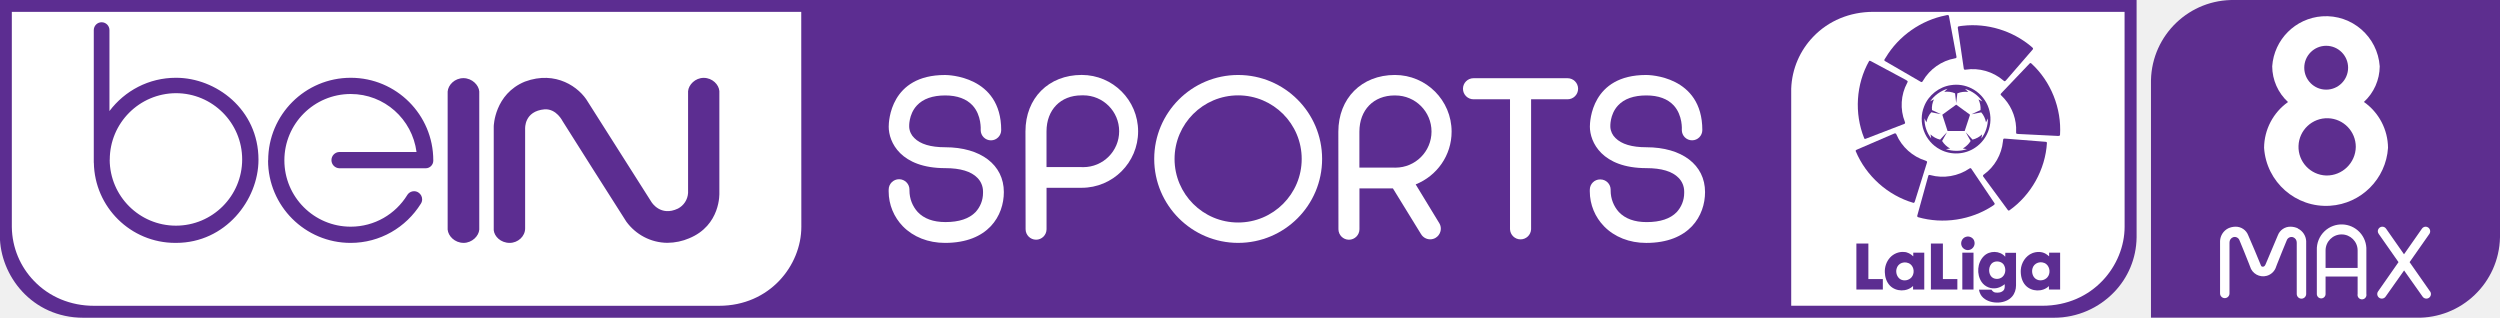
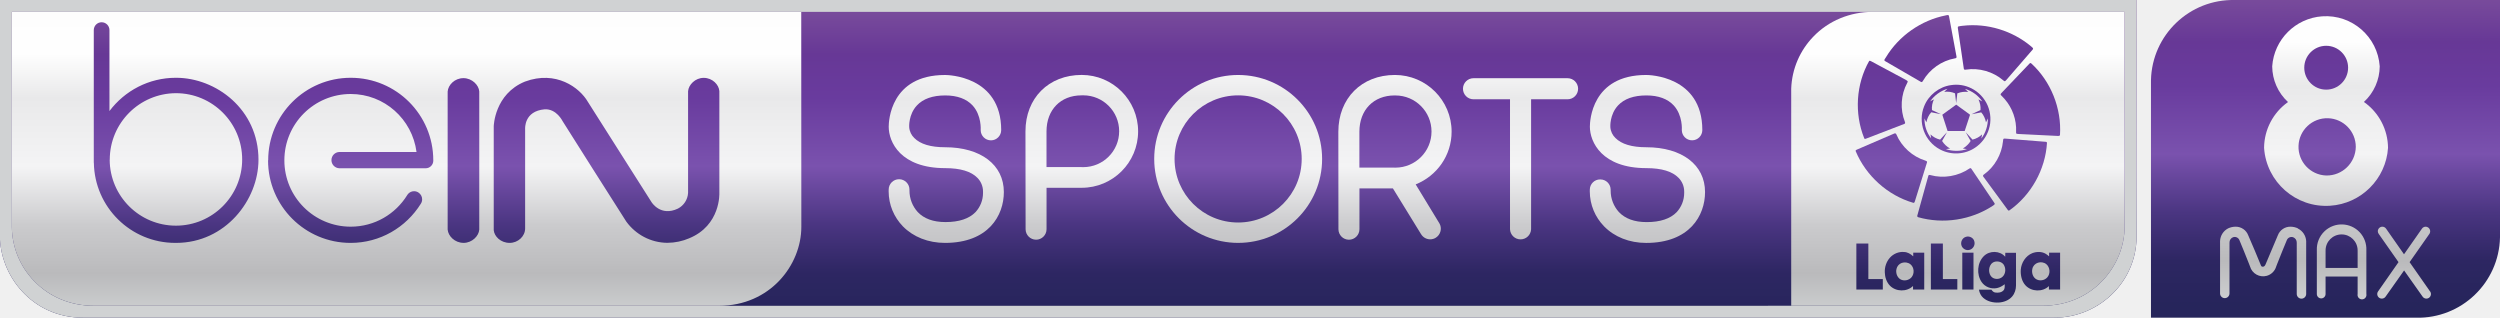
- <svg xmlns="http://www.w3.org/2000/svg" id="Layer_1" width="286.22" height="36.375" version="1.1" viewBox="0 0 286.22 36.375" xml:space="preserve">
-   <g id="g864-9" transform="translate(156.32 -1.4071)">
-     <path id="path4" d="m129.87 1.41h-30.32c-5.185-0.122-9.487 3.981-9.609 9.166 0 0.018-1e-3 0.036-1e-3 0.054v27.15h30.35c5.19 0.117 9.492-3.996 9.609-9.186 0-0.011 0-0.023 1e-3 -0.034v-27.15z" fill="#5d2e8f" />
-     <path id="path6" d="m114.32 13.08c1.144-1.05 1.799-2.528 1.81-4.08-0.237-3.399-3.186-5.962-6.585-5.725-3.069 0.214-5.511 2.656-5.725 5.725 8e-3 1.556 0.664 3.038 1.81 4.09-1.703 1.204-2.723 3.154-2.74 5.24 0.255 3.918 3.638 6.888 7.557 6.633 3.563-0.232 6.402-3.07 6.633-6.633-0.018-2.093-1.046-4.048-2.76-5.25zm-4.32-6.43c1.386 0 2.51 1.124 2.51 2.51s-1.124 2.51-2.51 2.51-2.51-1.124-2.51-2.51 1.124-2.51 2.51-2.51zm0 14.85c-1.81-0.061-3.229-1.578-3.168-3.388s1.578-3.229 3.388-3.168c1.767 0.059 3.169 1.508 3.17 3.276-0.027 1.839-1.54 3.307-3.379 3.28h-0.011z" fill="#fff" />
-     <path id="path8" d="m113.84 28c-1.072-1.145-2.869-1.204-4.014-0.132-0.606 0.568-0.933 1.372-0.896 2.202v5c0 0.276 0.224 0.5 0.5 0.5s0.5-0.224 0.5-0.5v-2h3.67v2c-0.056 0.276 0.123 0.545 0.399 0.6 0.276 0.056 0.545-0.123 0.601-0.4 0.013-0.066 0.013-0.135 0-0.201v-5c0.036-0.763-0.238-1.51-0.76-2.069zm-0.24 4.08h-3.67v-2c0-1.013 0.822-1.835 1.835-1.835s1.835 0.822 1.835 1.835zm8.29 2.69-2.34-3.35 2.27-3.24c0.16-0.245 0.092-0.573-0.153-0.734-0.082-0.054-0.178-0.084-0.277-0.086-0.173 1e-3 -0.334 0.087-0.43 0.23l-2.05 2.93-2.05-2.93c-0.096-0.143-0.257-0.229-0.43-0.23-0.285 5e-3 -0.515 0.235-0.52 0.52 1e-3 0.108 0.036 0.213 0.1 0.3l2.27 3.24-2.34 3.35c-0.166 0.237-0.107 0.564 0.13 0.73s0.564 0.107 0.73-0.13l2.12-3 2.12 3c0.166 0.237 0.493 0.296 0.73 0.13s0.296-0.493 0.13-0.73zm-15.13-7.22c-0.263-0.122-0.55-0.187-0.84-0.19-0.65-0.01-1.235 0.39-1.46 1-0.22 0.52-1.33 3.15-1.39 3.29s-0.15 0.29-0.3 0.29-0.2 0-0.3-0.29-1.16-2.77-1.39-3.29c-0.225-0.61-0.81-1.01-1.46-1-0.29 3e-3 -0.577 0.068-0.84 0.19-0.549 0.28-0.904 0.834-0.93 1.45v6c0 0.298 0.242 0.54 0.54 0.54s0.54-0.242 0.54-0.54v-5.81c-0.011-0.27 0.149-0.519 0.4-0.62 0.298-0.108 0.628 0.043 0.74 0.34 0.18 0.45 0.79 1.89 1.11 2.74l0.1 0.26c0.237 0.828 1.1 1.308 1.928 1.072 0.518-0.148 0.923-0.553 1.072-1.072l0.1-0.26c0.32-0.85 0.93-2.29 1.11-2.74 0.112-0.291 0.435-0.442 0.73-0.34 0.255 0.098 0.42 0.347 0.41 0.62v5.87c0 0.298 0.242 0.54 0.54 0.54s0.54-0.242 0.54-0.54v-6.06c-0.037-0.613-0.4-1.158-0.95-1.43z" fill="#fff" />
+ <svg xmlns="http://www.w3.org/2000/svg" xmlns:xlink="http://www.w3.org/1999/xlink" id="Layer_1" width="286.22" height="36.375" version="1.1" viewBox="0 0 286.22 36.375" xml:space="preserve">
+   <defs id="defs31">
+     <linearGradient id="linearGradient1988" x1="178.3" x2="178.3" y1="36.367" y2=".001" gradientUnits="userSpaceOnUse" xlink:href="#linearGradient4179" />
+     <linearGradient id="linearGradient4179">
+       <stop id="stop4181" stop-color="#26255b" offset="0" />
+       <stop id="stop4195" stop-color="#2d2662" offset=".139" />
+       <stop id="stop4191" stop-color="#4a3581" offset=".291" />
+       <stop id="stop4187" stop-color="#7a52ae" offset=".476" />
+       <stop id="stop4189" stop-color="#693b9e" offset=".692" />
+       <stop id="stop4193" stop-color="#673896" offset=".83" />
+       <stop id="stop4183" stop-color="#7d509d" offset="1" />
+     </linearGradient>
+     <linearGradient id="linearGradient1986" x1="178.3" x2="178.3" y1="36.367" y2=".001" gradientUnits="userSpaceOnUse" xlink:href="#linearGradient1728" />
+     <linearGradient id="linearGradient1728">
+       <stop id="stop1714" stop-color="#d0d2d3" offset="0" />
+       <stop id="stop1716" stop-color="#bababc" offset=".139" />
+       <stop id="stop1718" stop-color="#cbcbcd" offset=".291" />
+       <stop id="stop1720" stop-color="#f4f4f5" offset=".476" />
+       <stop id="stop1722" stop-color="#e9e9ea" offset=".692" />
+       <stop id="stop1724" stop-color="#fefefe" offset=".83" />
+       <stop id="stop1726" stop-color="#fdfdfd" offset="1" />
+     </linearGradient>
+   </defs>
+   <g id="g864-9" transform="translate(156.32 -1.4071)" stroke-width="1.137">
+     <path id="path4" d="m129.87 1.41h-30.32c-5.185-0.122-9.487 3.981-9.609 9.166 0 0.018-1e-3 0.036-1e-3 0.054v27.15h30.35c5.19 0.117 9.492-3.996 9.609-9.186 0-0.011 0-0.023 1e-3 -0.034v-27.15z" fill="url(#linearGradient1988)" style="font-variant-east_asian:normal" />
+     <path id="path6" d="m114.32 13.08c1.144-1.05 1.799-2.528 1.81-4.08-0.237-3.399-3.186-5.962-6.585-5.725-3.069 0.214-5.511 2.656-5.725 5.725 8e-3 1.556 0.664 3.038 1.81 4.09-1.703 1.204-2.723 3.154-2.74 5.24 0.255 3.918 3.638 6.888 7.557 6.633 3.563-0.232 6.402-3.07 6.633-6.633-0.018-2.093-1.046-4.048-2.76-5.25zm-4.32-6.43c1.386 0 2.51 1.124 2.51 2.51s-1.124 2.51-2.51 2.51-2.51-1.124-2.51-2.51 1.124-2.51 2.51-2.51zm0 14.85c-1.81-0.061-3.229-1.578-3.168-3.388s1.578-3.229 3.388-3.168c1.767 0.059 3.169 1.508 3.17 3.276-0.027 1.839-1.54 3.307-3.379 3.28h-0.011z" fill="url(#linearGradient1986)" style="font-variant-east_asian:normal" />
+     <path id="path8" d="m113.84 28c-1.072-1.145-2.869-1.204-4.014-0.132-0.606 0.568-0.933 1.372-0.896 2.202v5c0 0.276 0.224 0.5 0.5 0.5s0.5-0.224 0.5-0.5v-2h3.67v2c-0.056 0.276 0.123 0.545 0.399 0.6 0.276 0.056 0.545-0.123 0.601-0.4 0.013-0.066 0.013-0.135 0-0.201v-5c0.036-0.763-0.238-1.51-0.76-2.069zm-0.24 4.08h-3.67v-2c0-1.013 0.822-1.835 1.835-1.835s1.835 0.822 1.835 1.835zm8.29 2.69-2.34-3.35 2.27-3.24c0.16-0.245 0.092-0.573-0.153-0.734-0.082-0.054-0.178-0.084-0.277-0.086-0.173 1e-3 -0.334 0.087-0.43 0.23l-2.05 2.93-2.05-2.93c-0.096-0.143-0.257-0.229-0.43-0.23-0.285 5e-3 -0.515 0.235-0.52 0.52 1e-3 0.108 0.036 0.213 0.1 0.3l2.27 3.24-2.34 3.35c-0.166 0.237-0.107 0.564 0.13 0.73s0.564 0.107 0.73-0.13l2.12-3 2.12 3c0.166 0.237 0.493 0.296 0.73 0.13s0.296-0.493 0.13-0.73zm-15.13-7.22c-0.263-0.122-0.55-0.187-0.84-0.19-0.65-0.01-1.235 0.39-1.46 1-0.22 0.52-1.33 3.15-1.39 3.29s-0.15 0.29-0.3 0.29-0.2 0-0.3-0.29-1.16-2.77-1.39-3.29c-0.225-0.61-0.81-1.01-1.46-1-0.29 3e-3 -0.577 0.068-0.84 0.19-0.549 0.28-0.904 0.834-0.93 1.45v6c0 0.298 0.242 0.54 0.54 0.54s0.54-0.242 0.54-0.54v-5.81c-0.011-0.27 0.149-0.519 0.4-0.62 0.298-0.108 0.628 0.043 0.74 0.34 0.18 0.45 0.79 1.89 1.11 2.74l0.1 0.26c0.237 0.828 1.1 1.308 1.928 1.072 0.518-0.148 0.923-0.553 1.072-1.072l0.1-0.26c0.32-0.85 0.93-2.29 1.11-2.74 0.112-0.291 0.435-0.442 0.73-0.34 0.255 0.098 0.42 0.347 0.41 0.62v5.87c0 0.298 0.242 0.54 0.54 0.54s0.54-0.242 0.54-0.54v-6.06c-0.037-0.613-0.4-1.158-0.95-1.43z" fill="url(#linearGradient1986)" style="font-variant-east_asian:normal" />
  </g>
-   <g id="g854" transform="translate(-.0151 7.6e-6)">
-     <path id="path32-8" d="m244.63 0.001v27.173c-0.031 2.437-1.002 4.639-2.57 6.268l2e-3 -0.003c-1.742 1.812-4.186 2.937-6.893 2.937h-225.62c-5.898 0-9.549-4.864-9.549-9.396v-26.979z" fill="#5c2d91" stroke-width="1.137" />
-     <path id="path22-6-2" d="m214.48 1.357c-2.68 0-5.124 1.017-6.883 2.861-1.49 1.55-2.428 3.636-2.51 5.94v24.847l28.74 2.19e-4c5.826 0 9.431-4.633 9.431-9.047l-5e-3 -24.601z" fill="#fff" stroke-width="1.137" />
-     <path id="path22-6" d="m1.369 1.361v24.627c0.031 2.393 0.986 4.56 2.524 6.16l0.005 0.005c1.761 1.842 4.199 2.857 6.877 2.857h71.553c5.825 0 9.431-4.633 9.431-9.047l-0.011-24.601z" fill="#fff" stroke-width="1.137" />
-     <path id="path32-2" d="m30.719 18.356c0-5.22 4.231-9.451 9.451-9.451 5.22 0 9.451 4.231 9.451 9.451 0 0.011 0.001 0.024 0.001 0.037 0 0.482-0.391 0.873-0.873 0.873-0.022 0-0.043-0.001-0.065-0.002h0.002-9.835c-0.495-0.024-0.889-0.431-0.889-0.931s0.393-0.907 0.886-0.931h8.854c-0.491-3.764-3.676-6.64-7.535-6.64-4.195 0-7.595 3.4-7.595 7.595s3.4 7.595 7.595 7.595c2.733 0 5.129-1.443 6.466-3.609l0.019-0.033c0.133-0.203 0.34-0.349 0.581-0.4l0.006-0.001c0.055-0.011 0.117-0.018 0.182-0.018 0.19 0 0.367 0.059 0.511 0.159l-0.003-0.002c0.252 0.167 0.417 0.45 0.417 0.772 0 0.188-0.056 0.361-0.151 0.506l0.002-0.003c-1.693 2.709-4.66 4.486-8.042 4.486-5.22 0-9.451-4.231-9.451-9.451v-0.003zm-19.967 0.276v-15.187c0-0.495 0.401-0.897 0.897-0.897 0.495 0 0.897 0.401 0.897 0.897v9.269c1.75-2.323 4.504-3.809 7.604-3.809h0.032-0.001c4.533 0 9.427 3.588 9.427 9.386 0 4.596-3.786 9.516-9.427 9.516h-0.101c-5.096 0-9.237-4.091-9.319-9.168v-8e-3zm1.821-0.339c0.024 4.171 3.409 7.543 7.584 7.543 4.188 0 7.584-3.396 7.584-7.584 0-4.188-3.396-7.584-7.584-7.584h-0.002c-4.188 0.023-7.573 3.422-7.573 7.613v0.01zm45.788 9.516c0.965 0 1.775-0.759 1.775-1.655v-11.379c0-0.084-0.122-2.048 2.23-2.26 1.371-0.078 2.049 1.347 2.07 1.371 0.272 0.444 6.619 10.469 7.289 11.493 1.069 1.46 2.772 2.404 4.695 2.422h0.003c0.893-8e-3 1.74-0.194 2.51-0.525l-0.042 0.016c3.661-1.49 3.484-5.189 3.482-5.216v-11.653c-0.059-0.726-0.783-1.506-1.791-1.509-0.979 0-1.736 0.8-1.791 1.533v11.649c-0.048 0.777-0.502 1.44-1.151 1.78l-0.011 0.006c-1.983 0.941-2.999-0.699-3.042-0.772l-7.264-11.444c-0.956-1.656-3.663-3.642-7.215-2.322-3.482 1.431-3.566 5.089-3.566 5.121v11.892c0.068 0.697 0.78 1.449 1.829 1.452zm-5.286 0c1.002 0 1.762-0.805 1.81-1.523v-15.819c-0.053-0.716-0.808-1.515-1.81-1.521-1.01 0-1.752 0.783-1.809 1.536v15.803c0.062 0.732 0.805 1.515 1.815 1.521z" fill="#5c2d91" stroke-width="1.137" />
-     <path id="path6-4" d="m118.63 27.443c0.664 0 1.201-0.538 1.202-1.2v-4.744h4.024c3.567 0 6.46-2.892 6.46-6.46s-2.892-6.46-6.46-6.46c-3.79 0-6.438 2.658-6.438 6.46l0.016 11.195v8e-3c0 0.661 0.535 1.198 1.196 1.2zm5.205-16.525c0.06-0.003 0.13-0.004 0.2-0.004 2.271 0 4.111 1.84 4.111 4.111s-1.84 4.111-4.111 4.111c-0.07 0-0.141-0.002-0.21-0.006h0.01-4.007v-4.089c0-2.466 1.609-4.123 4.007-4.123z" fill="#fff" stroke-width="1.137" />
-     <path id="path8-21" d="m108.24 19.25c1.724 0 2.962 0.374 3.676 1.111 0.399 0.402 0.644 0.957 0.644 1.568 0 0.019 0 0.04-1e-3 0.059v-0.003c1e-3 0.031 1e-3 0.067 1e-3 0.102 0 0.85-0.327 1.624-0.863 2.201l2e-3 -0.002c-0.732 0.753-1.885 1.138-3.425 1.138h-0.024c-1.385 0-2.455-0.392-3.17-1.153-0.585-0.647-0.943-1.509-0.943-2.455 0-0.037 1e-3 -0.075 1e-3 -0.113v0.006c0-0.657-0.533-1.19-1.19-1.19s-1.19 0.533-1.19 1.19c-2e-3 0.056-3e-3 0.122-3e-3 0.188 0 1.558 0.618 2.972 1.623 4.01l-1e-3 -0.001c1.198 1.227 2.915 1.903 4.831 1.903 4.972 0 6.736-3.132 6.736-5.82 0-3.116-2.642-5.131-6.726-5.131-1.648 0-2.831-0.355-3.523-1.054-0.339-0.32-0.558-0.765-0.588-1.259v-0.006c0-0.014-0.09-1.419 0.881-2.465 0.707-0.761 1.802-1.147 3.248-1.147 1.371 0 2.425 0.392 3.122 1.138 1.057 1.147 0.934 2.793 0.934 2.829 0 0.649 0.526 1.174 1.174 1.174s1.174-0.526 1.174-1.174c0-6.235-6.151-6.307-6.411-6.307h-0.032c-6.253 0-6.435 5.309-6.435 5.914-6e-3 1.764 1.358 4.749 6.473 4.749z" fill="#fff" stroke-width="1.137" />
-     <path id="path14" d="m183.22 20.542h-0.016c-0.644 0-1.168 0.519-1.174 1.163v0.001c-2e-3 0.056-3e-3 0.122-3e-3 0.186 0 1.562 0.621 2.978 1.63 4.015l-1e-3 -0.001c1.196 1.227 2.91 1.905 4.829 1.905 4.972 0 6.738-3.132 6.738-5.822 0-3.116-2.642-5.131-6.732-5.131-1.645 0-2.829-0.355-3.523-1.055-0.339-0.322-0.558-0.765-0.588-1.259v-0.006c0-0.014-0.092-1.419 0.881-2.465 0.707-0.761 1.801-1.147 3.248-1.147 1.371 0 2.428 0.392 3.122 1.138 1.057 1.147 0.935 2.793 0.932 2.826 0 0.649 0.526 1.174 1.174 1.174s1.174-0.526 1.174-1.174c0-6.235-6.151-6.305-6.413-6.305h-0.029c-6.251 0-6.432 5.307-6.432 5.914 0 1.762 1.371 4.75 6.478 4.75 1.725 0 2.962 0.374 3.676 1.111 0.399 0.403 0.644 0.959 0.644 1.572 0 0.019 0 0.037-1e-3 0.056v-0.002c1e-3 0.03 1e-3 0.065 1e-3 0.1 0 0.851-0.327 1.625-0.863 2.205l2e-3 -0.002c-0.728 0.753-1.881 1.138-3.422 1.138h-0.027c-1.387 0-2.451-0.392-3.17-1.153-0.584-0.649-0.941-1.513-0.941-2.458 0-0.036 0-0.073 1e-3 -0.109v0.006c-3e-3 -0.647-0.527-1.169-1.174-1.169h-0.023 1e-3z" fill="#fff" stroke-width="1.137" />
-     <path id="path16" d="m168.72 11.368h4.173v14.878c0.027 0.646 0.557 1.159 1.207 1.159s1.18-0.514 1.207-1.157v-14.88h4.175c0.666 0 1.207-0.54 1.207-1.207 0-0.667-0.54-1.207-1.207-1.207h-10.767c-0.666 0-1.207 0.54-1.207 1.207 0 0.667 0.54 1.207 1.207 1.207z" fill="#fff" stroke-width="1.137" />
-     <path id="path20-7" d="m141.77 27.807c5.308 0 9.611-4.303 9.611-9.611 0-5.309-4.303-9.611-9.611-9.611s-9.611 4.303-9.611 9.611v0.004c7e-3 5.305 4.306 9.603 9.611 9.608zm0-16.889c4.017 0.002 7.274 3.259 7.274 7.278 0 4.02-3.258 7.278-7.278 7.278-4.019 0-7.276-3.256-7.278-7.274 1e-3 -4.021 3.26-7.281 7.281-7.282z" fill="#fff" stroke-width="1.137" />
-     <path id="path26-9" d="m154.45 27.446c0.664 0 1.202-0.536 1.206-1.2v-4.673h3.833l3.206 5.213c0.215 0.369 0.609 0.614 1.059 0.614 0.223 0 0.431-0.059 0.61-0.163l-6e-3 0.003c0.28-0.163 0.485-0.426 0.569-0.739l2e-3 -0.009c0.027-0.095 0.043-0.205 0.043-0.317 0-0.223-0.061-0.432-0.167-0.61l3e-3 0.006-2.715-4.46c2.43-0.974 4.114-3.311 4.114-6.039 0-3.584-2.905-6.489-6.489-6.489h-3e-3c-3.812 0-6.476 2.674-6.476 6.503l0.011 11.158c2e-3 0.661 0.536 1.198 1.198 1.202zm5.235-16.516c0.027-0.001 0.058-0.001 0.09-0.001 2.282 0 4.132 1.85 4.132 4.132 0 2.282-1.85 4.132-4.132 4.132-0.032 0-0.064 0-0.094-0.001h5e-3 -4.037v-4.111c0-2.488 1.621-4.154 4.037-4.154z" fill="#fff" stroke-width="1.137" />
-     <g id="g848" transform="matrix(.11345 0 0 .11345 207.16 .7478)" fill="#5c2d91">
-       <path id="path4-1-0" class="st0" d="m76.3 55c12 7 24.1 14 36.2 21 0.9 0.7 1.8-0.2 2.2-1.1 6.8-11.7 18.8-20.2 32.2-22.6 1 0 2-0.7 1.6-1.8-2.5-13.6-5.1-27.3-7.6-40.9-0.3-1.6-2.1-0.9-3.1-0.7-25 4.9-47.6 20.7-60.7 42.6-0.7 1.1-2.2 2.6-0.8 3.5z" />
-       <path id="path6-8" class="st1" d="m155.9 62.8c0.1 1 1.2 1.1 2 0.9 13.4-2.1 27.5 2 37.8 10.8 0.5 0.4 1.1 1.1 1.8 0.8 0.6-0.3 1-0.9 1.4-1.3 8.8-10.2 17.7-20.4 26.5-30.6 1.2-1.3-0.7-2.3-1.5-3.1-18.9-15.9-44.3-23.7-68.9-20.9-1.5 0.2-3.1 0.3-4.6 0.7-0.7 0.4-0.6 1.2-0.5 1.9z" />
-       <path id="path8-8" class="st2" d="m57 133.4c12.9-5 25.8-9.9 38.7-14.9 1.1-0.2 1.1-1.4 0.7-2.2-5-12.6-4.1-27.3 2.3-39.1 0.3-0.6 0.8-1.3 0.4-2-0.6-0.6-1.4-0.9-2.1-1.4-11.6-6.2-23.1-12.4-34.7-18.6-0.6-0.3-1.3-0.7-1.9-0.3-13.3 23.4-15.1 52.9-5.1 77.8 0.1 0.9 1 1.1 1.7 0.7z" />
-       <path id="path10-4" class="st3" d="m253 129.6c1.7-26.8-9.2-54.1-29-72.2-0.6-0.5-1.1-0.5-1.7 0.1-9.5 9.9-18.9 19.9-28.4 29.8-0.5 0.5-1.1 1.2-0.7 1.9 1.2 1.4 2.7 2.6 3.9 4.1 7.9 9 12.2 21.1 11.6 33.1 0 0.7-0.2 1.7 0.6 2 1.1 0.3 2.3 0.2 3.4 0.3 12.8 0.6 25.6 1.2 38.4 1.9 0.8 0 1.8-0.1 1.9-1z" />
-       <path id="path12-1" class="st4" d="m131.9 144.2c11 6 25.2 5.3 35.5-1.8 6.6-4.4 11.6-11.1 13.9-18.7 2.4-7.7 1.9-16.3-1.3-23.8-3.2-7.4-9.1-13.7-16.3-17.3-6.3-3.2-13.6-4.4-20.6-3.3-12 1.6-22.8 10.1-27.2 21.4-3.2 7.8-3.3 16.8-0.3 24.8 2.9 8 8.8 14.8 16.3 18.7zm-15.6-31.4c0.5 1.4 1.1 2.7 1.9 4 0.7-3.7 2.3-7.3 4.9-10.1 3.2 0.6 6.4 1.4 9.7 1.9-3-1.4-6-2.7-9-4.1-0.4-3.7 0.4-7.5 2-10.8-1.4 0.6-2.7 1.4-3.9 2.1 4.2-6.1 10.5-10.7 17.6-12.8-1.2 1-2.3 2-3.4 3.1 3.7-0.5 7.6 0 11 1.5 0.4 3.3 0.7 6.6 1.1 9.9 0.5-3.3 0.7-6.6 1.2-9.9 3.5-1.4 7.3-1.9 11-1.4-1.1-1.1-2.2-2.1-3.3-3.1 7.1 2.1 13.4 6.6 17.5 12.7-1.3-0.8-2.6-1.5-3.9-2.1 1.6 3.3 2.4 7.1 2.1 10.8-3 1.4-6.1 2.7-9 4.2 3.2-0.6 6.5-1.3 9.7-1.9 2.5 2.8 4.1 6.4 4.8 10.1 0.7-1.3 1.3-2.6 1.9-4 0.1 7.3-2.2 14.5-6.6 20.3 0.3-1.4 0.6-2.8 0.8-4.2-2.7 2.6-6 4.4-9.7 5.3-2.3-2.5-4.5-5-6.8-7.4 1.5 3 3.3 5.8 4.9 8.8-1.9 3.2-4.8 5.7-7.9 7.6 1.4 0.3 2.8 0.5 4.2 0.6-6.8 2.3-14.4 2.3-21.3 0 1.4-0.1 2.8-0.3 4.3-0.6-3.3-1.8-6.1-4.4-8.1-7.6 1.6-2.9 3.3-5.8 4.9-8.8-2.4 2.4-4.6 5-6.9 7.4-3.6-0.8-7-2.7-9.7-5.3 0.2 1.4 0.5 2.7 0.7 4.1-4.6-5.9-7-13.1-6.7-20.3z" />
-       <path id="path16-0" class="st4" d="m156.8 125.6c1.8-5.5 3.6-11 5.4-16.4-4.7-3.4-9.3-6.8-14-10.2-4.7 3.4-9.3 6.8-14 10.2 1.8 5.5 3.6 11 5.3 16.4z" />
-       <path id="path18-1" class="st6" d="m105 198.1c0.9 0.3 1.3-0.8 1.5-1.4 4.1-13.1 8.2-26.2 12.3-39.4 0.4-1.1-0.8-1.5-1.6-1.8-13-4-24-13.9-29.3-26.4-0.3-1.2-1.6-1.4-2.5-0.8-12.5 5.4-25 10.8-37.6 16.2-0.6 0.2-1.2 0.7-1 1.4 10.4 25 32.4 44.7 58.2 52.2z" />
-       <path id="path20-1" class="st7" d="m201.9 205.7c21.9-15.5 36.3-41.2 37.9-68.1 0-0.7-0.7-1.1-1.4-1.1-13.1-1.1-26.2-2-39.3-3.1-0.9 0-1.9-0.2-2.8-0.1-1 0.5-0.6 1.9-0.9 2.8-1.3 13.1-8.4 25.6-19.1 33.3-0.8 0.4-1.5 1.5-0.7 2.3 8.1 11.1 16.3 22.2 24.4 33.2 0.4 0.7 1.2 1.4 1.9 0.8z" />
-       <path id="path22-7" class="st8" d="m109.8 212.6c25.2 7.2 53.4 2.9 75.3-11.5 0.8-0.6 2.5-1.3 1.8-2.6-7.7-11.5-15.4-23-23.2-34.5-0.3-0.7-1.3-1.3-2-0.6-11.4 7.8-26.2 10.4-39.6 6.7-0.9-0.4-2.1-0.1-2.1 1-3.7 13.2-7.3 26.5-11 39.7-0.3 0.7 0 1.6 0.8 1.8z" />
-       <path id="path24-1" class="st5" d="m157.8 232.5c-3.5 1.1-5.4 5.3-4.2 8.7 1 3.2 4.7 5.3 7.9 4.4 3.6-0.7 6.1-4.8 5.1-8.4-0.7-3.8-5.2-6.1-8.8-4.7zm-98.2 6.7h-12.1v46.4h26.7v-10.6h-14.6zm75.2 0h-12.1v46.4h26.7v-10.6h-14.6zm-29.9 9.2v3.7c-2.6-2.4-5.7-4.3-9.3-4.4-5.3-0.5-10.7 1.8-14.2 5.7-3.6 4-5.4 9.4-5.2 14.7 0.1 4.9 1.7 10 5.2 13.6 6.1 6.2 17.1 6.4 23.3 0.3v3.6h11.3v-37.2c-3.6-0.1-7.4 0-11.1 0zm-1.7 24.8c-2.7 3.2-7.9 4.2-11.5 1.9-3.3-2.2-4.6-6.6-3.7-10.3 0.6-2.8 2.7-5.2 5.4-6.1 2.9-1 6.4-0.5 8.8 1.5 3.7 3.1 4.1 9.3 1 13zm94.5-20.7c-5.3-6.3-15.8-6.4-21.5-0.7-6.8 6.7-7.6 18.4-2.3 26.2 3.3 4.9 9.7 7.4 15.5 6.1 2.9-0.6 5.5-2.1 7.8-3.9 0 2.1 0.3 4.5-1.2 6.2-2.1 2.3-5.4 2.6-8.3 2.2-1.7-0.2-3-1.5-3.9-2.9h-12.6c0.5 3.2 2 6.2 4.4 8.3 4.2 3.7 10.1 5 15.6 4.7 5-0.3 10.2-2.2 13.5-6.1 2.6-3 3.9-7.1 3.9-11.1v-33h-10.8c-0.1 1.2-0.1 2.6-0.1 4zm-2.6 20.1c-3.2 3.2-9.4 3.1-12-0.8-3.1-4.5-1.8-12.5 3.9-14.2 3.2-0.9 7 0 9 2.6 2.6 3.7 2.4 9.3-0.9 12.4zm46.9-20.5c-1.1-0.9-2.1-1.8-3.3-2.5-4.1-2.5-9.3-2.4-13.7-0.7-6.7 2.7-11.1 9.7-11.6 16.8-0.3 5.6 1 11.6 4.8 15.7 6 6.5 17.3 6.9 23.6 0.7v3.5h11.3v-37.2h-11.1zm-1.8 21.2c-2.9 3.3-8.3 4.1-11.9 1.4-3-2.3-4-6.5-3.2-10 0.6-2.9 2.8-5.3 5.7-6.2 2.8-0.9 6.1-0.4 8.4 1.5 3.8 3.2 4.3 9.6 1 13.3zm-85.8 12.3h11.3v-37.2h-11.3z" />
+   <g id="g909" transform="translate(-.01521 8e-6)">
+     <path id="path32-8-8" d="m244.63 0.001v27.173c-0.031 2.437-1.002 4.639-2.57 6.268l2e-3 -0.003c-1.742 1.812-4.186 2.937-6.893 2.937h-225.62c-5.898 0-9.549-4.864-9.549-9.396v-26.979z" fill="url(#linearGradient1988)" stroke-width="1.137" />
+     <g id="g1490" fill="url(#linearGradient1986)" stroke-width="1.137">
+       <path id="path22-6-2-2" d="m214.48 1.357c-2.68 0-5.124 1.017-6.883 2.861-1.49 1.55-2.428 3.636-2.51 5.94v24.847l28.74 2.19e-4c5.826 0 9.431-4.633 9.431-9.047l-5e-3 -24.601z" />
+       <path id="path22-6-5" d="m1.369 1.361v24.627c0.031 2.393 0.986 4.56 2.524 6.16l0.005 0.005c1.761 1.842 4.199 2.857 6.877 2.857h71.553c5.825 0 9.431-4.633 9.431-9.047l-0.011-24.601z" />
    </g>
+     <g id="g1976" fill="url(#linearGradient1986)" stroke-width="1.137">
+       <path id="path6-3" d="m118.63 27.443c0.664 0 1.201-0.538 1.202-1.2v-4.744h4.024c3.567 0 6.46-2.892 6.46-6.46s-2.892-6.46-6.46-6.46c-3.79 0-6.438 2.658-6.438 6.46l0.016 11.195v8e-3c0 0.661 0.535 1.198 1.196 1.2zm5.205-16.525c0.06-0.003 0.13-0.004 0.2-0.004 2.271 0 4.111 1.84 4.111 4.111s-1.84 4.111-4.111 4.111c-0.07 0-0.141-0.002-0.21-0.006h0.01-4.007v-4.089c0-2.466 1.609-4.123 4.007-4.123z" />
+       <path id="path8-2" d="m108.24 19.25c1.724 0 2.962 0.374 3.676 1.111 0.399 0.402 0.644 0.957 0.644 1.568 0 0.019 0 0.04-1e-3 0.059v-0.003c1e-3 0.031 1e-3 0.067 1e-3 0.102 0 0.85-0.327 1.624-0.863 2.201l2e-3 -0.002c-0.732 0.753-1.885 1.138-3.425 1.138h-0.024c-1.385 0-2.455-0.392-3.17-1.153-0.585-0.647-0.943-1.509-0.943-2.455 0-0.037 1e-3 -0.075 1e-3 -0.113v0.006c0-0.657-0.533-1.19-1.19-1.19s-1.19 0.533-1.19 1.19c-2e-3 0.056-3e-3 0.122-3e-3 0.188 0 1.558 0.618 2.972 1.623 4.01l-1e-3 -0.001c1.198 1.227 2.915 1.903 4.831 1.903 4.972 0 6.736-3.132 6.736-5.82 0-3.116-2.642-5.131-6.726-5.131-1.648 0-2.831-0.355-3.523-1.054-0.339-0.32-0.558-0.765-0.588-1.259v-0.006c0-0.014-0.09-1.419 0.881-2.465 0.707-0.761 1.802-1.147 3.248-1.147 1.371 0 2.425 0.392 3.122 1.138 1.057 1.147 0.934 2.793 0.934 2.829 0 0.649 0.526 1.174 1.174 1.174s1.174-0.526 1.174-1.174c0-6.235-6.151-6.307-6.411-6.307h-0.032c-6.253 0-6.435 5.309-6.435 5.914-6e-3 1.764 1.358 4.749 6.473 4.749z" />
+       <path id="path14-4" d="m183.22 20.542h-0.016c-0.644 0-1.168 0.519-1.174 1.163v0.001c-2e-3 0.056-3e-3 0.122-3e-3 0.186 0 1.562 0.621 2.978 1.63 4.015l-1e-3 -0.001c1.196 1.227 2.91 1.905 4.829 1.905 4.972 0 6.738-3.132 6.738-5.822 0-3.116-2.642-5.131-6.732-5.131-1.645 0-2.829-0.355-3.523-1.055-0.339-0.322-0.558-0.765-0.588-1.259v-0.006c0-0.014-0.092-1.419 0.881-2.465 0.707-0.761 1.801-1.147 3.248-1.147 1.371 0 2.428 0.392 3.122 1.138 1.057 1.147 0.935 2.793 0.932 2.826 0 0.649 0.526 1.174 1.174 1.174s1.174-0.526 1.174-1.174c0-6.235-6.151-6.305-6.413-6.305h-0.029c-6.251 0-6.432 5.307-6.432 5.914 0 1.762 1.371 4.75 6.478 4.75 1.725 0 2.962 0.374 3.676 1.111 0.399 0.403 0.644 0.959 0.644 1.572 0 0.019 0 0.037-1e-3 0.056v-0.002c1e-3 0.03 1e-3 0.065 1e-3 0.1 0 0.851-0.327 1.625-0.863 2.205l2e-3 -0.002c-0.728 0.753-1.881 1.138-3.422 1.138h-0.027c-1.387 0-2.451-0.392-3.17-1.153-0.584-0.649-0.941-1.513-0.941-2.458 0-0.036 0-0.073 1e-3 -0.109v0.006c-3e-3 -0.647-0.527-1.169-1.174-1.169h-0.023 1e-3z" />
+       <path id="path16-6" d="m168.72 11.368h4.173v14.878c0.027 0.646 0.557 1.159 1.207 1.159s1.18-0.514 1.207-1.157v-14.88h4.175c0.666 0 1.207-0.54 1.207-1.207 0-0.667-0.54-1.207-1.207-1.207h-10.767c-0.666 0-1.207 0.54-1.207 1.207 0 0.667 0.54 1.207 1.207 1.207z" />
+       <path id="path20" d="m141.77 27.807c5.308 0 9.611-4.303 9.611-9.611 0-5.309-4.303-9.611-9.611-9.611s-9.611 4.303-9.611 9.611v0.004c7e-3 5.305 4.306 9.603 9.611 9.608zm0-16.889c4.017 0.002 7.274 3.259 7.274 7.278 0 4.02-3.258 7.278-7.278 7.278-4.019 0-7.276-3.256-7.278-7.274 1e-3 -4.021 3.26-7.281 7.281-7.282z" />
+       <path id="path26" d="m154.45 27.446c0.664 0 1.202-0.536 1.206-1.2v-4.673h3.833l3.206 5.213c0.215 0.369 0.609 0.614 1.059 0.614 0.223 0 0.431-0.059 0.61-0.163l-6e-3 0.003c0.28-0.163 0.485-0.426 0.569-0.739l2e-3 -0.009c0.027-0.095 0.043-0.205 0.043-0.317 0-0.223-0.061-0.432-0.167-0.61l3e-3 0.006-2.715-4.46c2.43-0.974 4.114-3.311 4.114-6.039 0-3.584-2.905-6.489-6.489-6.489h-3e-3c-3.812 0-6.476 2.674-6.476 6.503l0.011 11.158c2e-3 0.661 0.536 1.198 1.198 1.202zm5.235-16.516c0.027-0.001 0.058-0.001 0.09-0.001 2.282 0 4.132 1.85 4.132 4.132s-1.85 4.132-4.132 4.132c-0.032 0-0.064 0-0.094-0.001h5e-3 -4.037v-4.111c0-2.488 1.621-4.154 4.037-4.154z" />
+     </g>
+     <path id="path32-2-7" d="m30.719 18.356c0-5.22 4.231-9.451 9.451-9.451s9.451 4.231 9.451 9.451c0 0.011 0.001 0.024 0.001 0.037 0 0.482-0.391 0.873-0.873 0.873-0.022 0-0.043-0.001-0.065-0.002h0.002-9.835c-0.495-0.024-0.889-0.431-0.889-0.931s0.393-0.907 0.886-0.931h8.854c-0.491-3.764-3.676-6.64-7.535-6.64-4.195 0-7.595 3.4-7.595 7.595s3.4 7.595 7.595 7.595c2.733 0 5.129-1.443 6.466-3.609l0.019-0.033c0.133-0.203 0.34-0.349 0.581-0.4l0.006-0.001c0.055-0.011 0.117-0.018 0.182-0.018 0.19 0 0.367 0.059 0.511 0.159l-0.003-0.002c0.252 0.167 0.417 0.45 0.417 0.772 0 0.188-0.056 0.361-0.151 0.506l0.002-0.003c-1.693 2.709-4.66 4.486-8.042 4.486-5.22 0-9.451-4.231-9.451-9.451v-0.003zm-19.967 0.276v-15.187c0-0.495 0.401-0.897 0.897-0.897s0.897 0.401 0.897 0.897v9.269c1.75-2.323 4.504-3.809 7.604-3.809h0.032-0.001c4.533 0 9.427 3.588 9.427 9.386 0 4.596-3.786 9.516-9.427 9.516h-0.101c-5.096 0-9.237-4.091-9.319-9.168v-8e-3zm1.821-0.339c0.024 4.171 3.409 7.543 7.584 7.543 4.188 0 7.584-3.396 7.584-7.584s-3.396-7.584-7.584-7.584h-0.002c-4.188 0.023-7.573 3.422-7.573 7.613v0.01zm45.788 9.516c0.965 0 1.775-0.759 1.775-1.655v-11.379c0-0.084-0.122-2.048 2.23-2.26 1.371-0.078 2.049 1.347 2.07 1.371 0.272 0.444 6.619 10.469 7.289 11.493 1.069 1.46 2.772 2.404 4.695 2.422h0.003c0.893-8e-3 1.74-0.194 2.51-0.525l-0.042 0.016c3.661-1.49 3.484-5.189 3.482-5.216v-11.653c-0.059-0.726-0.783-1.506-1.791-1.509-0.979 0-1.736 0.8-1.791 1.533v11.649c-0.048 0.777-0.502 1.44-1.151 1.78l-0.011 0.006c-1.983 0.941-2.999-0.699-3.042-0.772l-7.264-11.444c-0.956-1.656-3.663-3.642-7.215-2.322-3.482 1.431-3.566 5.089-3.566 5.121v11.892c0.068 0.697 0.78 1.449 1.829 1.452zm-5.286 0c1.002 0 1.762-0.805 1.81-1.523v-15.819c-0.053-0.716-0.808-1.515-1.81-1.521-1.01 0-1.752 0.783-1.809 1.536v15.803c0.062 0.732 0.805 1.515 1.815 1.521z" fill="url(#linearGradient1988)" stroke-width="1.137" />
+     <g id="g1333" fill="url(#linearGradient1988)" stroke-width=".113">
+       <g id="g1319">
+         <path id="path4-1" class="st0" d="m215.82 6.988c1.361 0.794 2.734 1.588 4.107 2.382 0.102 0.079 0.204-0.023 0.25-0.125 0.771-1.327 2.133-2.292 3.653-2.564 0.113 0 0.227-0.079 0.182-0.204-0.284-1.543-0.579-3.097-0.862-4.64-0.034-0.182-0.238-0.102-0.352-0.079-2.836 0.556-5.4 2.348-6.886 4.833-0.079 0.125-0.25 0.295-0.091 0.397z" />
+         <path id="path6-8-1" class="st1" d="m224.85 7.872c0.011 0.113 0.136 0.125 0.227 0.102 1.52-0.238 3.12 0.227 4.288 1.225 0.057 0.045 0.125 0.125 0.204 0.091 0.068-0.034 0.113-0.102 0.159-0.147 0.998-1.157 2.008-2.314 3.006-3.472 0.136-0.147-0.079-0.261-0.17-0.352-2.144-1.804-5.026-2.689-7.817-2.371-0.17 0.023-0.352 0.034-0.522 0.079-0.079 0.045-0.068 0.136-0.057 0.216z" />
+         <path id="path8-8-3" class="st2" d="m213.63 15.882c1.464-0.567 2.927-1.123 4.391-1.69 0.125-0.023 0.125-0.159 0.079-0.25-0.567-1.429-0.465-3.097 0.261-4.436 0.034-0.068 0.091-0.147 0.045-0.227-0.068-0.068-0.159-0.102-0.238-0.159-1.316-0.703-2.621-1.407-3.937-2.11-0.068-0.034-0.147-0.079-0.216-0.034-1.509 2.655-1.713 6.002-0.579 8.826 0.011 0.102 0.113 0.125 0.193 0.079z" />
+         <path id="path10-4-3" class="st3" d="m235.86 15.451c0.193-3.041-1.044-6.138-3.29-8.191-0.068-0.057-0.125-0.057-0.193 0.011-1.078 1.123-2.144 2.258-3.222 3.381-0.057 0.057-0.125 0.136-0.079 0.216 0.136 0.159 0.306 0.295 0.442 0.465 0.896 1.021 1.384 2.394 1.316 3.755 0 0.079-0.023 0.193 0.068 0.227 0.125 0.034 0.261 0.023 0.386 0.034 1.452 0.068 2.904 0.136 4.356 0.216 0.091 0 0.204-0.011 0.216-0.113z" />
+         <g id="g1307">
+           <path id="path12-1-8" class="st4" d="m222.12 17.107c1.248 0.681 2.859 0.601 4.027-0.204 0.749-0.499 1.316-1.259 1.577-2.122 0.272-0.874 0.216-1.849-0.147-2.7-0.363-0.84-1.032-1.554-1.849-1.963-0.715-0.363-1.543-0.499-2.337-0.374-1.361 0.182-2.587 1.146-3.086 2.428-0.363 0.885-0.374 1.906-0.034 2.814 0.329 0.908 0.998 1.679 1.849 2.122zm-1.77-3.562c0.057 0.159 0.125 0.306 0.216 0.454 0.079-0.42 0.261-0.828 0.556-1.146 0.363 0.068 0.726 0.159 1.101 0.216-0.34-0.159-0.681-0.306-1.021-0.465-0.045-0.42 0.045-0.851 0.227-1.225-0.159 0.068-0.306 0.159-0.442 0.238 0.476-0.692 1.191-1.214 1.997-1.452-0.136 0.113-0.261 0.227-0.386 0.352 0.42-0.057 0.862 0 1.248 0.17 0.045 0.374 0.079 0.749 0.125 1.123 0.057-0.374 0.079-0.749 0.136-1.123 0.397-0.159 0.828-0.216 1.248-0.159-0.125-0.125-0.25-0.238-0.374-0.352 0.805 0.238 1.52 0.749 1.985 1.441-0.147-0.091-0.295-0.17-0.442-0.238 0.182 0.374 0.272 0.805 0.238 1.225-0.34 0.159-0.692 0.306-1.021 0.476 0.363-0.068 0.737-0.147 1.101-0.216 0.284 0.318 0.465 0.726 0.545 1.146 0.079-0.147 0.147-0.295 0.216-0.454 0.011 0.828-0.25 1.645-0.749 2.303 0.034-0.159 0.068-0.318 0.091-0.476-0.306 0.295-0.681 0.499-1.101 0.601-0.261-0.284-0.511-0.567-0.771-0.84 0.17 0.34 0.374 0.658 0.556 0.998-0.216 0.363-0.545 0.647-0.896 0.862 0.159 0.034 0.318 0.057 0.476 0.068-0.771 0.261-1.634 0.261-2.417 0 0.159-0.011 0.318-0.034 0.488-0.068-0.374-0.204-0.692-0.499-0.919-0.862 0.182-0.329 0.374-0.658 0.556-0.998-0.272 0.272-0.522 0.567-0.783 0.84-0.408-0.091-0.794-0.306-1.101-0.601 0.023 0.159 0.057 0.306 0.079 0.465-0.522-0.669-0.794-1.486-0.76-2.303z" />
+           <path id="path16-0-7" class="st4" d="m224.95 14.997c0.204-0.624 0.408-1.248 0.613-1.861-0.533-0.386-1.055-0.771-1.588-1.157-0.533 0.386-1.055 0.771-1.588 1.157 0.204 0.624 0.408 1.248 0.601 1.861z" />
+         </g>
+         <path id="path18-1-9" class="st6" d="m219.07 23.222c0.102 0.034 0.147-0.091 0.17-0.159 0.465-1.486 0.93-2.972 1.395-4.47 0.045-0.125-0.091-0.17-0.182-0.204-1.475-0.454-2.723-1.577-3.324-2.995-0.034-0.136-0.182-0.159-0.284-0.091-1.418 0.613-2.836 1.225-4.266 1.838-0.068 0.023-0.136 0.079-0.113 0.159 1.18 2.836 3.676 5.071 6.603 5.922z" />
+         <path id="path20-1-7" class="st7" d="m230.07 24.084c2.485-1.758 4.118-4.674 4.3-7.726 0-0.079-0.079-0.125-0.159-0.125-1.486-0.125-2.972-0.227-4.459-0.352-0.102 0-0.216-0.023-0.318-0.011-0.113 0.057-0.068 0.216-0.102 0.318-0.147 1.486-0.953 2.904-2.167 3.778-0.091 0.045-0.17 0.17-0.079 0.261 0.919 1.259 1.849 2.519 2.768 3.767 0.045 0.079 0.136 0.159 0.216 0.091z" />
+         <path id="path22-7-1" class="st8" d="m219.62 24.867c2.859 0.817 6.058 0.329 8.543-1.305 0.091-0.068 0.284-0.147 0.204-0.295-0.874-1.305-1.747-2.609-2.632-3.914-0.034-0.079-0.147-0.147-0.227-0.068-1.293 0.885-2.972 1.18-4.493 0.76-0.102-0.045-0.238-0.011-0.238 0.113-0.42 1.498-0.828 3.006-1.248 4.504-0.034 0.079 0 0.182 0.091 0.204z" />
+       </g>
+       <path id="path24-1-9" class="st5" d="m225.06 27.125c-0.397 0.125-0.613 0.601-0.476 0.987 0.113 0.363 0.533 0.601 0.896 0.499 0.408-0.079 0.692-0.545 0.579-0.953-0.079-0.431-0.59-0.692-0.998-0.533zm-11.141 0.76h-1.373v5.264h3.029v-1.203h-1.656zm8.531 0h-1.373v5.264h3.029v-1.203h-1.656zm-3.392 1.044v0.42c-0.295-0.272-0.647-0.488-1.055-0.499-0.601-0.057-1.214 0.204-1.611 0.647-0.408 0.454-0.613 1.066-0.59 1.668 0.011 0.556 0.193 1.135 0.59 1.543 0.692 0.703 1.94 0.726 2.643 0.034v0.408h1.282v-4.22c-0.408-0.011-0.84 0-1.259 0zm-0.193 2.814c-0.306 0.363-0.896 0.476-1.305 0.216-0.374-0.25-0.522-0.749-0.42-1.169 0.068-0.318 0.306-0.59 0.613-0.692 0.329-0.113 0.726-0.057 0.998 0.17 0.42 0.352 0.465 1.055 0.113 1.475zm10.721-2.348c-0.601-0.715-1.792-0.726-2.439-0.079-0.771 0.76-0.862 2.087-0.261 2.972 0.374 0.556 1.101 0.84 1.758 0.692 0.329-0.068 0.624-0.238 0.885-0.442 0 0.238 0.034 0.511-0.136 0.703-0.238 0.261-0.613 0.295-0.942 0.25-0.193-0.023-0.34-0.17-0.442-0.329h-1.429c0.057 0.363 0.227 0.703 0.499 0.942 0.476 0.42 1.146 0.567 1.77 0.533 0.567-0.034 1.157-0.25 1.532-0.692 0.295-0.34 0.442-0.805 0.442-1.259v-3.744h-1.225c-0.011 0.136-0.011 0.295-0.011 0.454zm-0.295 2.28c-0.363 0.363-1.066 0.352-1.361-0.091-0.352-0.511-0.204-1.418 0.442-1.611 0.363-0.102 0.794 0 1.021 0.295 0.295 0.42 0.272 1.055-0.102 1.407zm5.321-2.326c-0.125-0.102-0.238-0.204-0.374-0.284-0.465-0.284-1.055-0.272-1.554-0.079-0.76 0.306-1.259 1.101-1.316 1.906-0.034 0.635 0.113 1.316 0.545 1.781 0.681 0.737 1.963 0.783 2.677 0.079v0.397h1.282v-4.22h-1.259zm-0.204 2.405c-0.329 0.374-0.942 0.465-1.35 0.159-0.34-0.261-0.454-0.737-0.363-1.135 0.068-0.329 0.318-0.601 0.647-0.703 0.318-0.102 0.692-0.045 0.953 0.17 0.431 0.363 0.488 1.089 0.113 1.509zm-9.734 1.395h1.282v-4.22h-1.282z" />
+     </g>
+     <path id="path32-8-1" d="m0.001-6.4e-5v26.979c0 4.532 3.649 9.396 9.547 9.396h225.62c2.707 0 5.151-1.126 6.893-2.938 1.565-1.628 2.538-3.829 2.568-6.264v-27.174zm243.25 1.357 6e-3 24.6c0 4.414-3.606 9.049-9.432 9.049l-223.05 0.004c-2.678 2e-6 -5.114-1.016-6.875-2.857l-0.006-0.004c-1.537-1.6-2.493-3.767-2.523-6.16v-24.627z" fill="#d0d2d3" stroke-width="1.137" />
  </g>
</svg>
